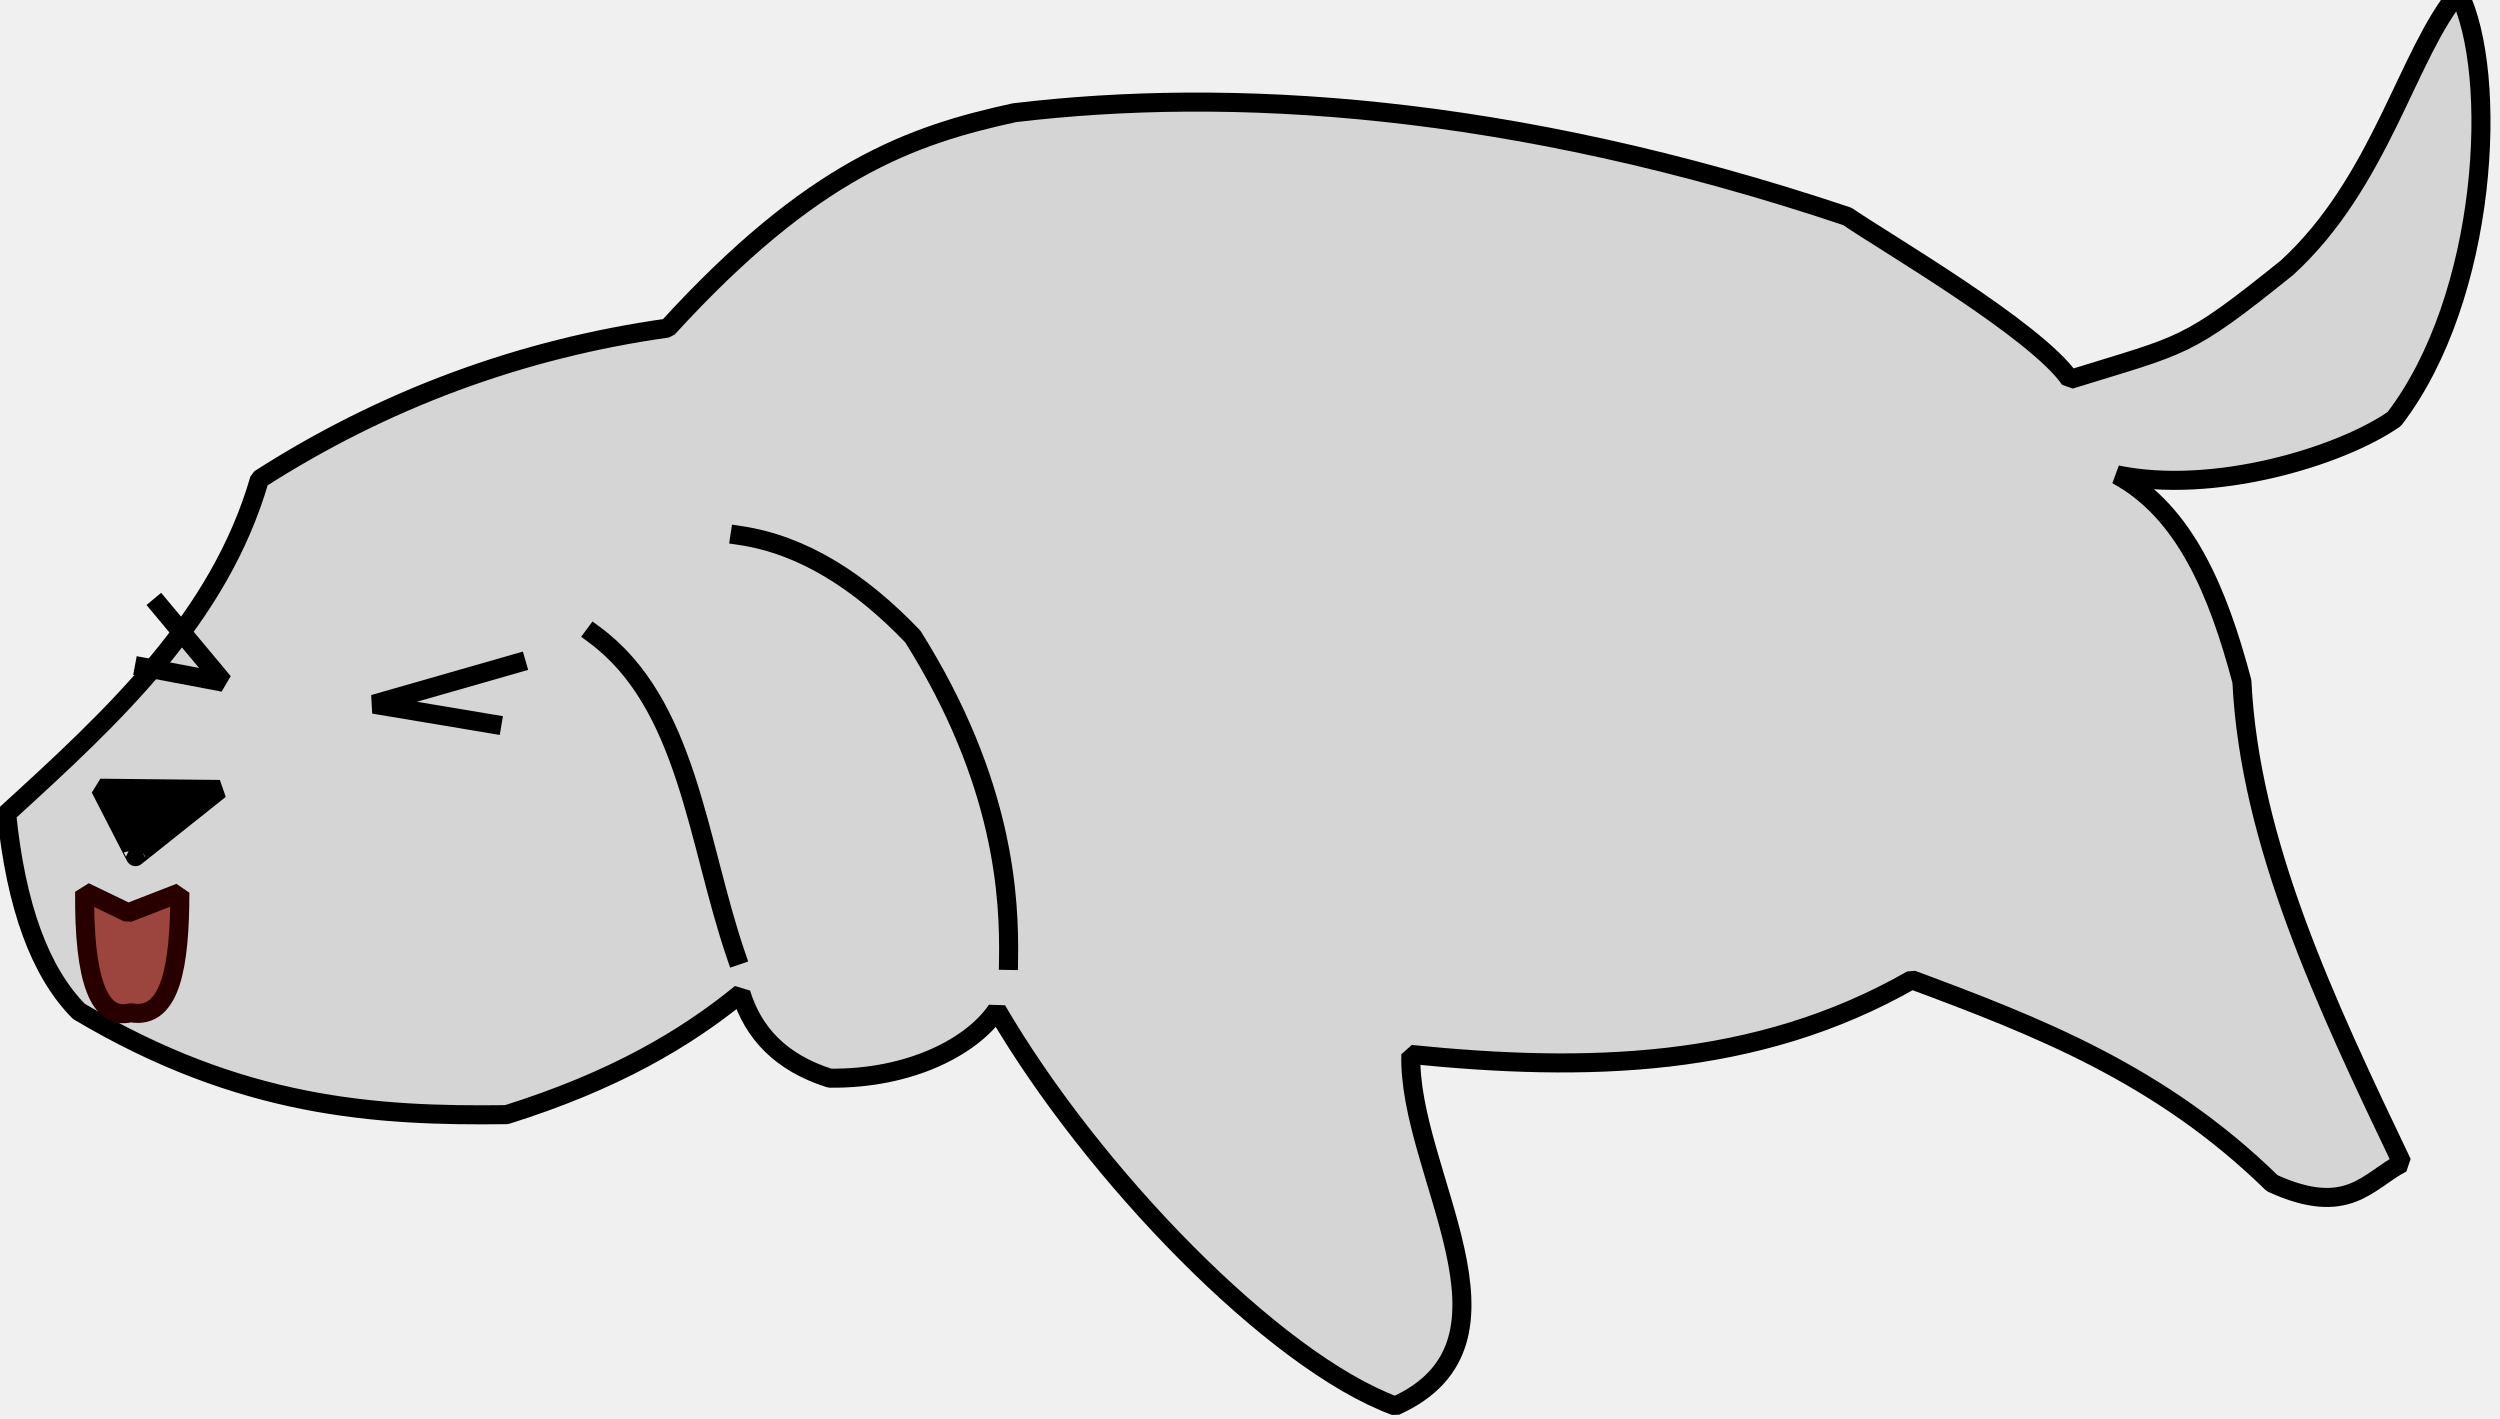
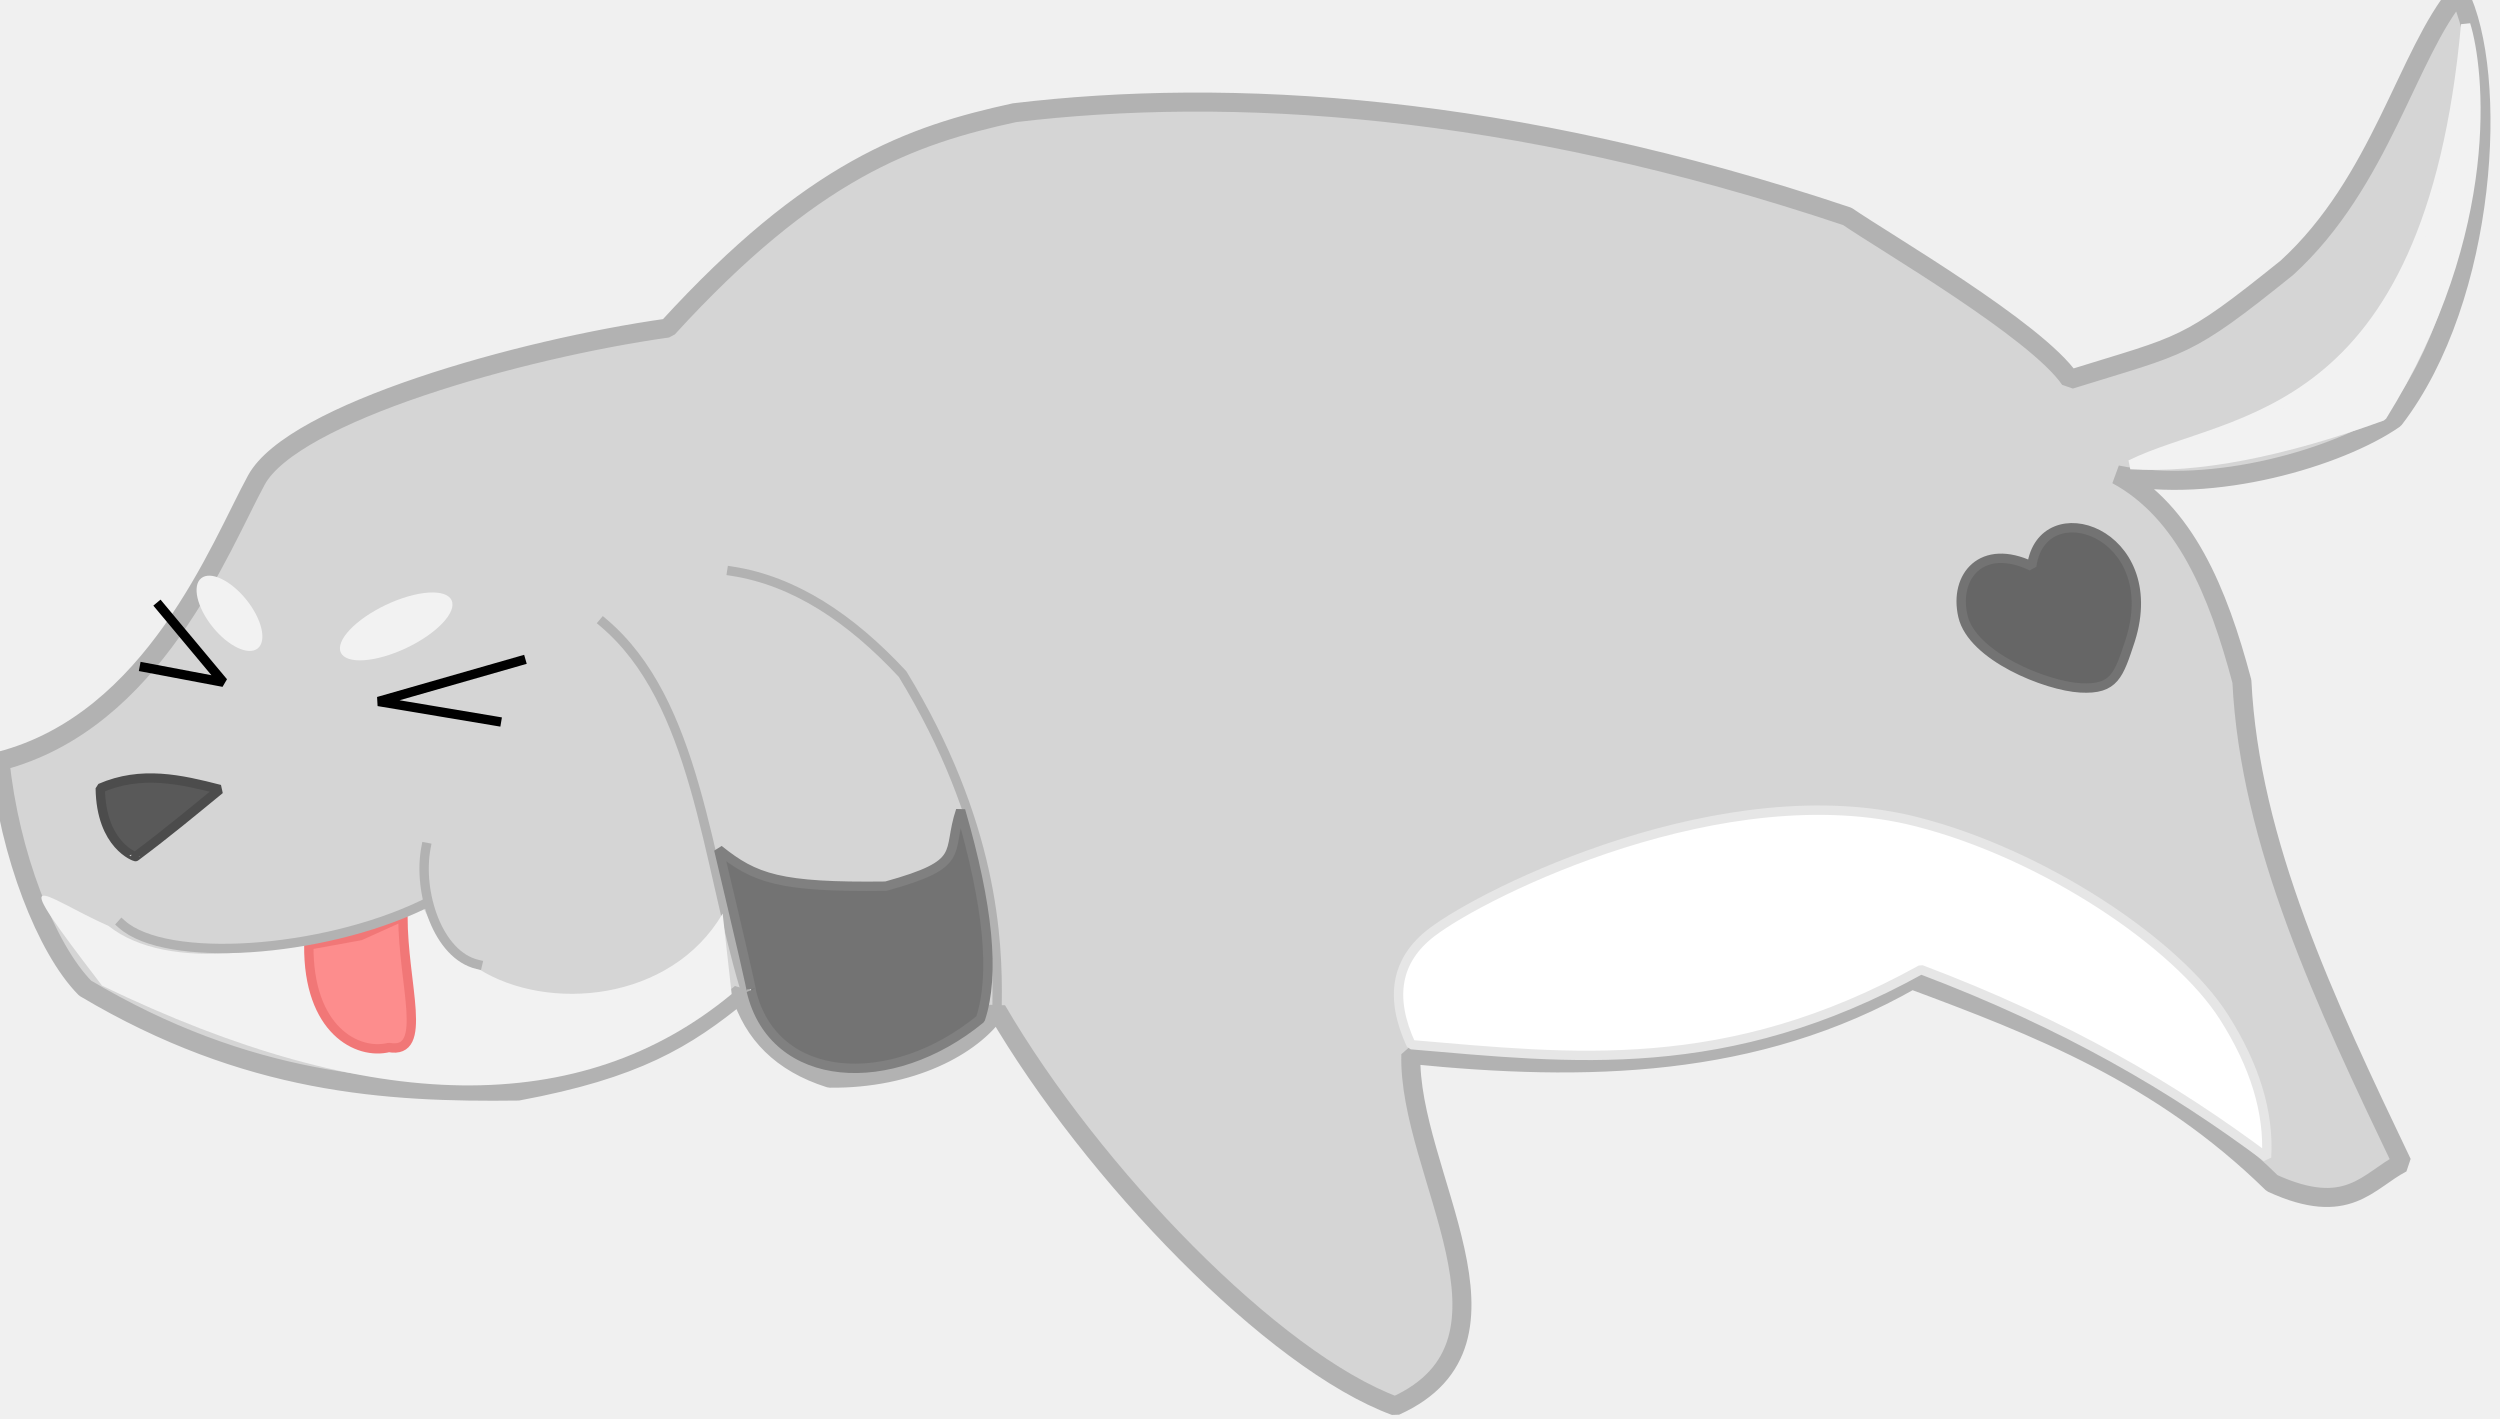
<svg xmlns="http://www.w3.org/2000/svg" width="384.48pt" height="218.16pt" viewBox="0 0 384.48 218.16">
  <defs />
-   <g id="group0" transform="translate(1.016905, -1.129428)" fill="none">
-     <path id="shape0" fill="#d5d5d5" fill-rule="evenodd" stroke="#000000" stroke-width="2.93" stroke-linecap="square" stroke-linejoin="bevel" d="M0 126.26C16.38 111.303 32.688 96.3 38.897 74.83C57.95 62.604 79.01 54.77 101.674 51.582C123.906 27.242 139.026 21.948 154.989 18.466C187.921 14.522 230.923 16.92 283.094 34.416C288.751 38.322 312.13 51.896 317.336 59.489C335.024 53.981 335.009 54.929 350.677 42.323C365.093 29.174 369.218 9.335 377.084 0C383.389 12.466 381.604 46.824 367.197 65.571C358.785 71.417 339.301 77.23 324.545 74.154C334.989 79.827 340.077 92.022 343.768 105.918C344.979 130.725 356.62 155.357 368.398 179.988C363.091 182.74 360.082 188.413 348.424 183.097C331.242 166.28 312.148 158.927 293.007 151.806C269 165.539 242.748 165.993 215.963 163.295C215.445 181.427 235.429 207.512 213.56 217.361C194.844 210.472 166.965 181.665 152.285 156.469C148.543 162.021 139.029 167.076 126.604 166.945C119.106 164.583 114.832 160.045 112.937 153.901C104.379 160.896 93.432 167.354 76.894 172.554C56.708 172.809 36.033 171.505 11.114 156.672C5.135 150.623 1.431 140.486 0 126.26Z" />
-     <path id="shape1" transform="translate(90.41002, 98.75413)" fill="none" stroke="#000000" stroke-width="2.93" stroke-linecap="square" stroke-linejoin="miter" stroke-miterlimit="2" d="M0 0C14.359 10.61 15.783 31.85 21.776 49.335" />
-     <path id="shape2" transform="translate(112.7872, 83.48054)" fill="none" stroke="#000000" stroke-width="2.93" stroke-linecap="square" stroke-linejoin="bevel" d="M0 0C9.712 1.446 18.471 7.075 26.582 15.544C40.673 37.975 41.46 55.688 41.3 65.352" />
-     <path id="shape3" transform="translate(56.46871, 103.147)" fill="none" stroke="#000000" stroke-width="2.93" stroke-linecap="square" stroke-linejoin="bevel" d="M21.927 0L0 6.285L18.172 9.326" />
-     <path id="shape4" transform="translate(21.17577, 94.36128)" fill="none" stroke="#000000" stroke-width="2.93" stroke-linecap="square" stroke-linejoin="bevel" d="M2.403 0L12.165 11.692L0 9.394" />
-     <path id="shape5" transform="translate(14.40338, 122.3505)" fill="#000000" fill-rule="evenodd" stroke="#000000" stroke-width="2.93" stroke-linecap="square" stroke-linejoin="bevel" d="M0 0L18.384 0.191L5.419 10.52C5.419 10.552 3.613 7.045 0 0Z" />
-     <path id="shape6" transform="translate(11.99677, 138.2841)" fill="#9c453f" fill-rule="evenodd" stroke="#280000" stroke-width="2.93" stroke-linecap="square" stroke-linejoin="bevel" d="M0.005 0L6.696 3.226L14.647 0.137C14.627 11.052 13.36 19.766 7.087 18.593C2.235 19.841 -0.125 13.643 0.005 0Z" />
+   <g id="group0" transform="translate(-4.44089209850063e-16, -1.129427)" fill="none">
+     <path id="shape0" transform="matrix(1 0 0 1 0 0)" fill="#d5d5d5" fill-rule="evenodd" stroke="#b2b2b2" stroke-width="2.93" stroke-linecap="square" stroke-linejoin="bevel" d="M0 118.18C23.647 112.049 33.791 85.3 39.426 74.963C45.062 64.625 80.027 54.77 102.691 51.582C124.923 27.242 140.043 21.948 156.006 18.466C188.938 14.522 231.94 16.92 284.111 34.416C289.768 38.322 313.147 51.896 318.353 59.489C336.041 53.981 336.026 54.929 351.694 42.323C366.11 29.174 370.235 9.335 378.101 0C384.406 12.466 382.621 46.824 368.214 65.571C359.802 71.417 340.318 77.23 325.562 74.154C336.006 79.827 341.094 92.022 344.785 105.918C345.996 130.725 357.637 155.357 369.415 179.988C364.108 182.74 361.099 188.413 349.441 183.097C332.259 166.28 313.165 158.927 294.024 151.806C270.017 165.539 243.765 165.993 216.98 163.295C216.462 181.427 236.446 207.512 214.577 217.361C195.861 210.472 167.982 181.665 153.302 156.469C149.56 162.021 140.046 167.076 127.621 166.945C120.123 164.583 115.849 160.045 113.954 153.901C105.396 160.896 97.771 165.551 79.67 168.922C59.484 169.177 38.011 167.931 13.092 153.098C7.114 147.049 1.431 132.406 0 118.18Z" />
+     <path id="shape1" transform="matrix(1 0 0 1 92.79175 96.88943)" fill="none" stroke="#b2b2b2" stroke-width="1.44" stroke-linecap="square" stroke-linejoin="miter" stroke-miterlimit="2" d="M0 0C14.359 12.119 15.783 36.377 21.776 56.347" />
+     <path id="shape2" transform="matrix(1 0 0 1 112.5419 88.96943)" fill="none" stroke="#b2b2b2" stroke-width="1.44" stroke-linecap="square" stroke-linejoin="bevel" d="M0 0C9.595 1.472 18.248 7.201 26.262 15.821C40.183 38.651 40.96 56.68 40.802 66.516" />
+     <path id="shape4" transform="matrix(1 0 0 1 22.19267 94.36128)" fill="none" stroke="#000000" stroke-width="1.44" stroke-linecap="square" stroke-linejoin="bevel" d="M2.403 0L12.165 11.692L0 9.394" />
+     <path id="shape5" transform="matrix(1 0 0 1 15.42028 120.7842)" fill="#595959" fill-rule="evenodd" stroke="#4c4c4c" stroke-width="1.44" stroke-linecap="square" stroke-linejoin="bevel" d="M0 1.566C6.297 -1.176 12.345 0.205 18.384 1.758C14.284 5.115 10.34 8.413 5.419 12.086C5.416 12.12 0.116 10.388 0 1.566Z" />
+     <path id="shape0" transform="translate(6.372963, 138.8727)" fill="#f2f2f2" fill-rule="evenodd" stroke="none" stroke-width="1.44" stroke-linecap="square" stroke-linejoin="bevel" d="M106.153 15.132L104.765 2.76C96.8 16.352 77.857 17.939 67.274 11.3C63.255 9.435 60.528 5.827 58.48 1.302C37.968 9.659 19.286 11.745 10.344 4.677C-0.29 -0.111 -5.856 -5.945 9.325 13.841C50.75 33.86 83.026 34.291 106.153 15.132Z" />
+     <path id="shape6" transform="matrix(0.9999999 0 0 0.9999999 47.49356 142.0649)" fill="#fd8d8d" fill-rule="evenodd" stroke="#f17777" stroke-width="1.44" stroke-linecap="square" stroke-linejoin="bevel" d="M0.002 4.402L7.922 2.962L14.475 0C14.455 10.488 18.535 21.287 12.315 20.16C7.504 21.359 -0.128 17.51 0.002 4.402Z" />
+     <path id="shape1" transform="translate(18.72, 140.3784)" fill="none" stroke="#b2b2b2" stroke-width="1.44" stroke-linecap="square" stroke-linejoin="miter" stroke-miterlimit="2" d="M0 2.88C6.86 9.001 30.683 7.313 46.08 0" />
+     <path id="shape2" transform="translate(65.224, 131.4494)" fill="none" stroke="#b2b2b2" stroke-width="1.44" stroke-linecap="square" stroke-linejoin="miter" stroke-miterlimit="2" d="M0.296 0C-1.018 6.889 2.119 16.567 8.216 18" />
+     <path id="shape3" transform="translate(215.0868, 125.7265)" fill="#ffffff" fill-rule="evenodd" stroke="#e6e6e6" stroke-width="1.44" stroke-linecap="square" stroke-linejoin="bevel" d="M5.092 18.806C13.322 12.501 50.242 -5.703 79.652 1.771C99.259 6.754 119.763 20.543 126.929 31.802C131.706 39.307 133.894 46.504 133.493 53.393C119.085 42.629 102.64 32.943 80.356 24.523C50.418 41.102 26.718 38.172 1.932 36.067C-1.447 28.763 -0.394 23.009 5.092 18.806Z" />
+     <path id="shape4" transform="translate(327.6635, 4.916759)" fill="#f2f2f2" fill-rule="evenodd" stroke="#f2f2f2" stroke-width="1.44" stroke-linecap="square" stroke-linejoin="bevel" d="M0 67.667C15.339 60.086 45.921 61.813 51.54 0C53.615 6.612 56.575 31.411 38.693 60.217C23.264 65.81 10.367 68.293 0 67.667Z" />
+     <ellipse id="shape5" transform="matrix(0.779104 -0.6268947 0.6268947 0.779104 28.35153 92.14261)" rx="3.332" ry="6.929" cx="3.332" cy="6.929" fill="#f2f2f2" fill-rule="evenodd" stroke="none" stroke-width="1" stroke-linecap="square" stroke-linejoin="bevel" />
+     <ellipse id="shape01" transform="matrix(-0.4283053 -0.903634 0.903634 -0.4283053 53.99209 104.8158)" rx="3.668" ry="9.418" cx="3.668" cy="9.418" fill="#f2f2f2" fill-rule="evenodd" stroke-opacity="0" stroke="#000000" stroke-width="0" stroke-linecap="square" stroke-linejoin="bevel" />
+     <path id="shape6" transform="translate(110.5366, 125.7754)" fill="#737373" fill-rule="evenodd" stroke="#808080" stroke-width="1.44" stroke-linecap="square" stroke-linejoin="bevel" d="M0 6.013C5.567 10.485 9.369 11.843 25.709 11.639C38.321 8.146 34.96 6.636 37.196 0C41.435 14.613 42.513 25.243 40.244 32.07C26.568 43.306 8.422 42.236 5.001 27.745C5.171 28.021 3.504 20.777 0 6.013Z" />
+     <path id="shape7" transform="translate(301.6117, 82.29139)" fill="#666666" fill-rule="evenodd" stroke="#737373" stroke-width="1.44" stroke-linecap="square" stroke-linejoin="bevel" d="M10.848 5.91C3.238 2.271 -1.159 7.419 0.267 13.597C1.692 19.775 13.068 24.342 18.342 24.632C23.616 24.923 24.232 22.665 26.019 17.288C31.284 0.575 12.414 -5.639 10.848 5.91Z" />
+     <path id="shape3" transform="matrix(0.9999999 0 0 0.9999999 58.1889 102.725)" fill="none" stroke="#000000" stroke-width="1.44" stroke-linecap="square" stroke-linejoin="bevel" d="M21.927 0L0 6.285L18.172 9.326" />
  </g>
</svg>
